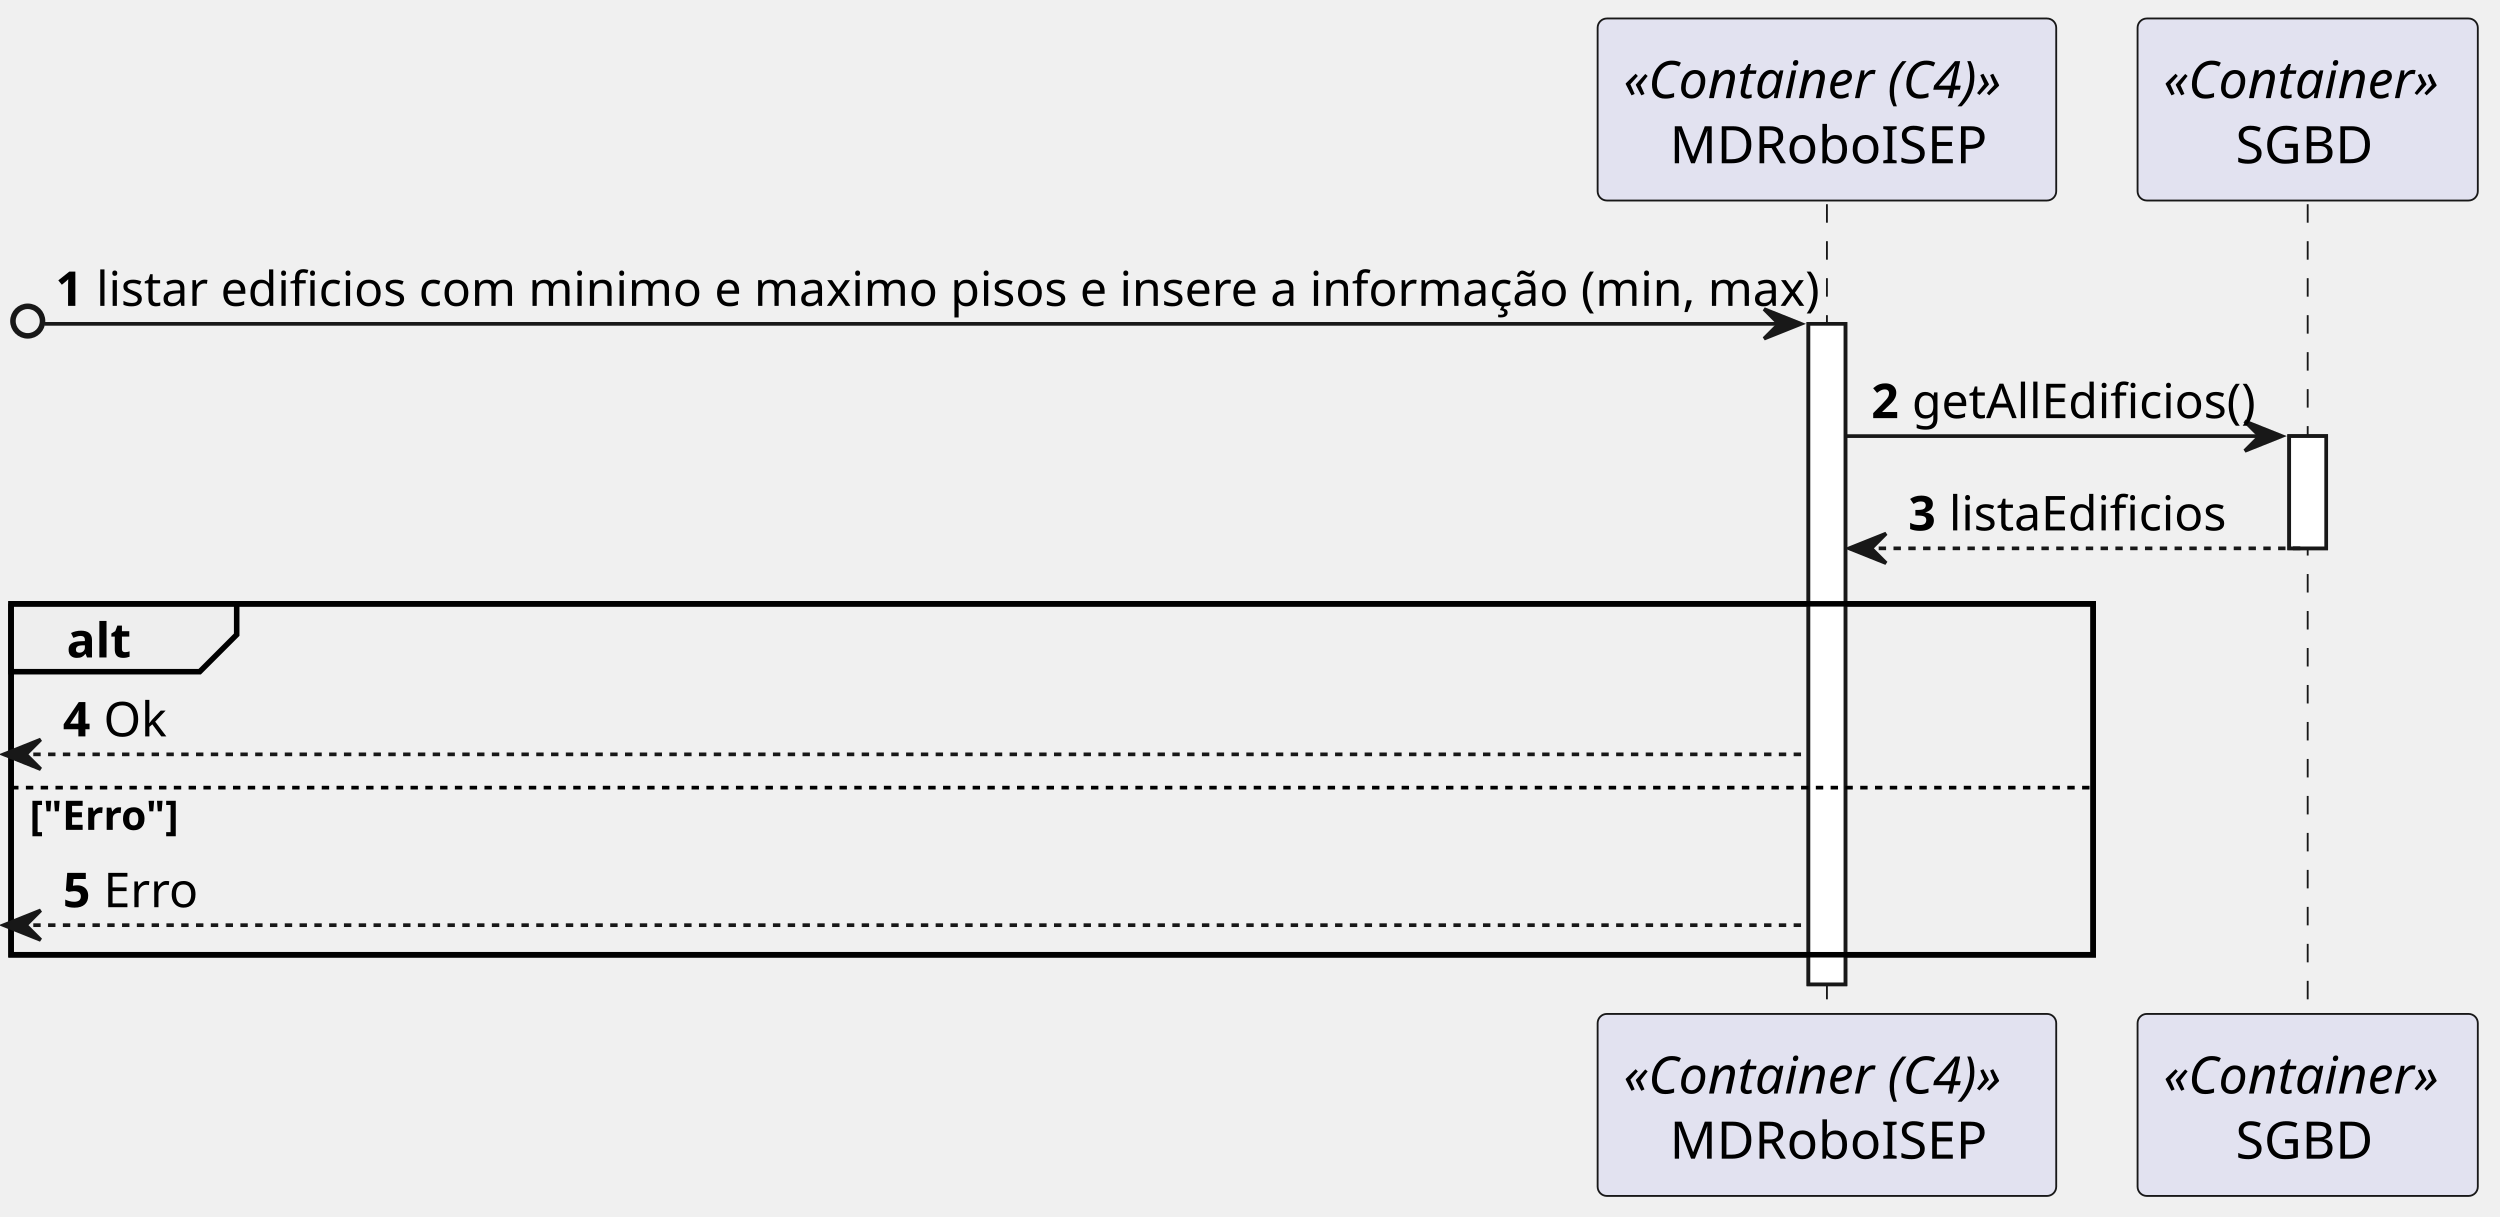
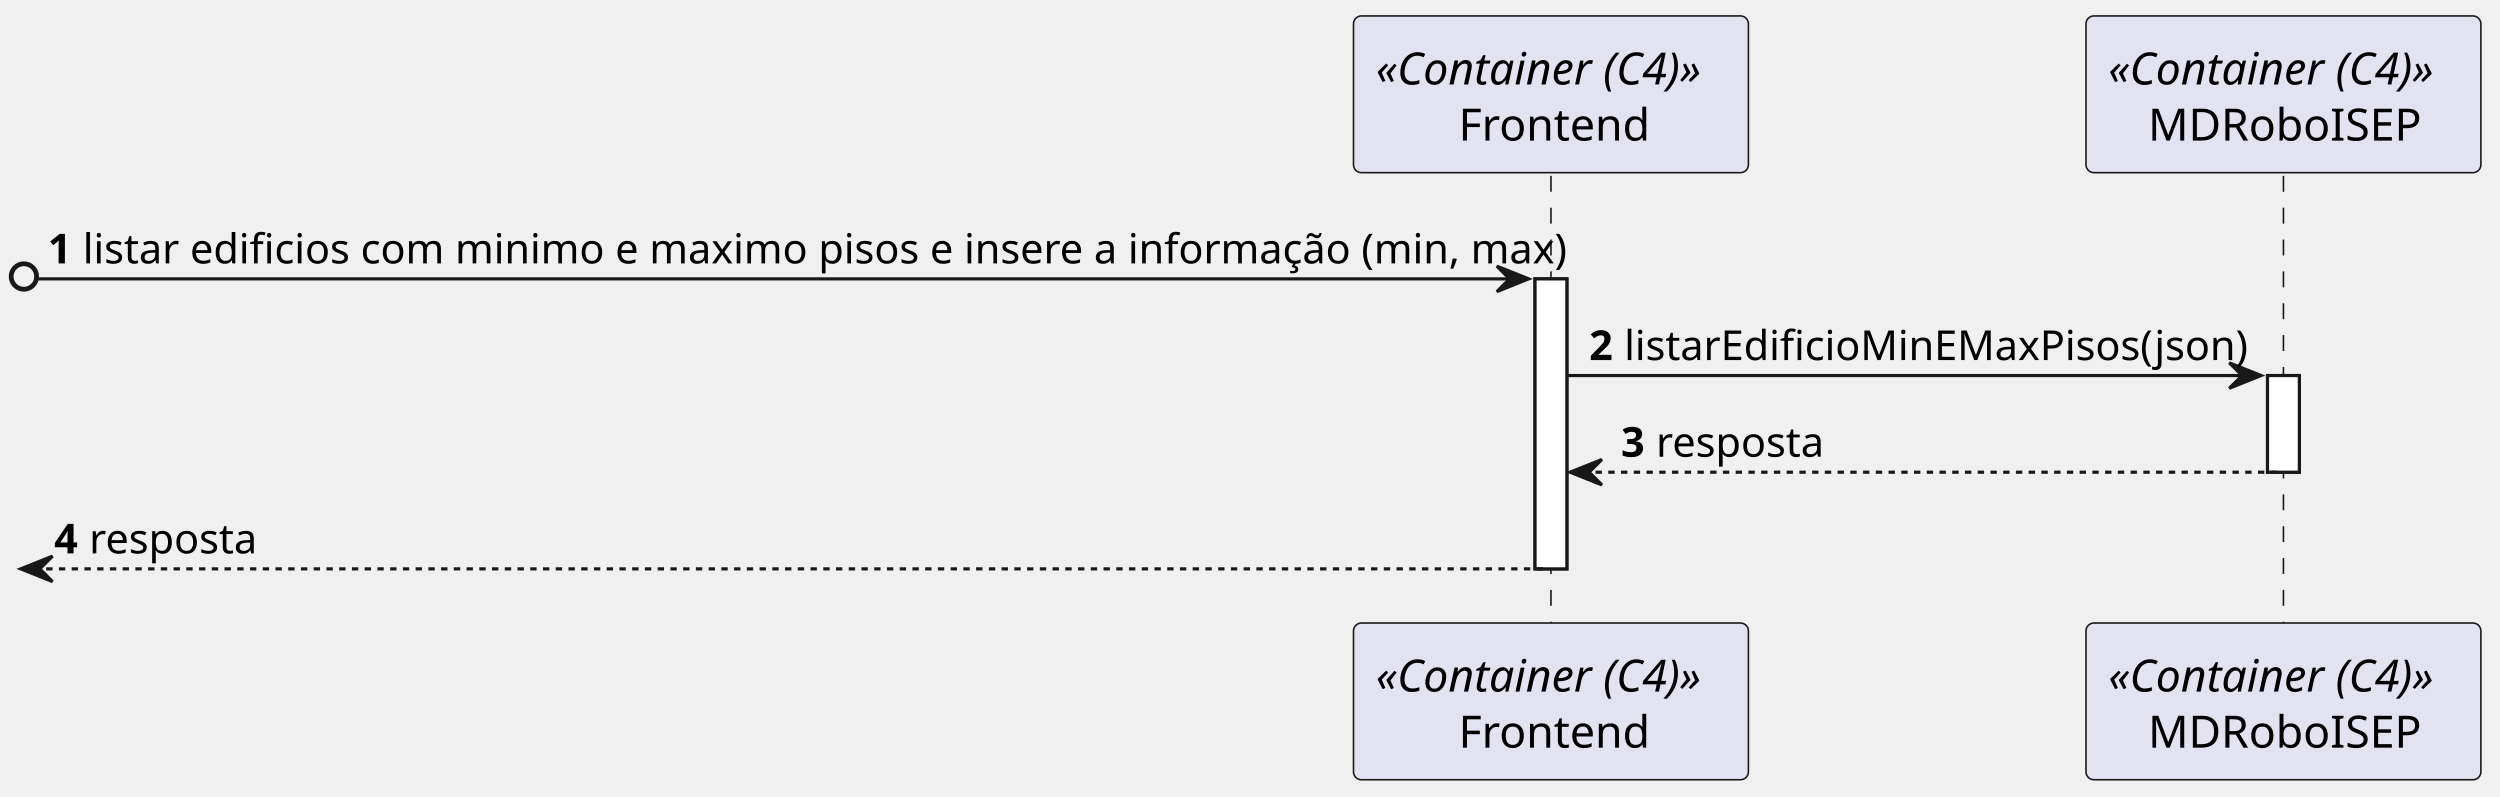
- <svg xmlns="http://www.w3.org/2000/svg" contentStyleType="text/css" height="329px" preserveAspectRatio="none" style="width:676px;height:329px;background:#FFFFFF;" version="1.1" viewBox="0 0 676 329" width="676px" zoomAndPan="magnify">
+ <svg xmlns="http://www.w3.org/2000/svg" contentStyleType="text/css" height="250px" preserveAspectRatio="none" style="width:785px;height:250px;background:#FFFFFF;" version="1.1" viewBox="0 0 785 250" width="785px" zoomAndPan="magnify">
  <defs />
  <g>
-     <rect fill="#FFFFFF" height="178.594" style="stroke:#181818;stroke-width:1.0;" width="10" x="489" y="87.57" />
-     <rect fill="#FFFFFF" height="30.352" style="stroke:#181818;stroke-width:1.0;" width="10" x="619" y="117.922" />
-     <rect fill="none" height="94.891" style="stroke:#000000;stroke-width:1.5;" width="563" x="3" y="163.273" />
-     <line style="stroke:#181818;stroke-width:0.5;stroke-dasharray:5.0,5.0;" x1="494" x2="494" y1="55.219" y2="275.164" />
-     <line style="stroke:#181818;stroke-width:0.5;stroke-dasharray:5.0,5.0;" x1="624" x2="624" y1="55.219" y2="275.164" />
-     <rect fill="#E2E2F0" height="49.219" rx="2.5" ry="2.5" style="stroke:#181818;stroke-width:0.5;" width="124" x="432" y="5" />
-     <text fill="#000000" font-family="sans-serif" font-size="14" font-style="italic" lengthAdjust="spacing" textLength="110" x="439" y="26.533">«Container (C4)»</text>
-     <text fill="#000000" font-family="sans-serif" font-size="14" lengthAdjust="spacing" textLength="85" x="451.5" y="44.143">MDRoboISEP</text>
-     <rect fill="#E2E2F0" height="49.219" rx="2.5" ry="2.5" style="stroke:#181818;stroke-width:0.5;" width="124" x="432" y="274.164" />
-     <text fill="#000000" font-family="sans-serif" font-size="14" font-style="italic" lengthAdjust="spacing" textLength="110" x="439" y="295.697">«Container (C4)»</text>
-     <text fill="#000000" font-family="sans-serif" font-size="14" lengthAdjust="spacing" textLength="85" x="451.5" y="313.307">MDRoboISEP</text>
-     <rect fill="#E2E2F0" height="49.219" rx="2.5" ry="2.5" style="stroke:#181818;stroke-width:0.5;" width="92" x="578" y="5" />
-     <text fill="#000000" font-family="sans-serif" font-size="14" font-style="italic" lengthAdjust="spacing" textLength="78" x="585" y="26.533">«Container»</text>
-     <text fill="#000000" font-family="sans-serif" font-size="14" lengthAdjust="spacing" textLength="39" x="604.5" y="44.143">SGBD</text>
-     <rect fill="#E2E2F0" height="49.219" rx="2.5" ry="2.5" style="stroke:#181818;stroke-width:0.5;" width="92" x="578" y="274.164" />
-     <text fill="#000000" font-family="sans-serif" font-size="14" font-style="italic" lengthAdjust="spacing" textLength="78" x="585" y="295.697">«Container»</text>
-     <text fill="#000000" font-family="sans-serif" font-size="14" lengthAdjust="spacing" textLength="39" x="604.5" y="313.307">SGBD</text>
-     <rect fill="#FFFFFF" height="178.594" style="stroke:#181818;stroke-width:1.0;" width="10" x="489" y="87.57" />
-     <rect fill="#FFFFFF" height="30.352" style="stroke:#181818;stroke-width:1.0;" width="10" x="619" y="117.922" />
+     <rect fill="#FFFFFF" height="91.055" style="stroke:#181818;stroke-width:1.0;" width="10" x="482" y="87.57" />
+     <rect fill="#FFFFFF" height="30.352" style="stroke:#181818;stroke-width:1.0;" width="10" x="712" y="117.922" />
+     <line style="stroke:#181818;stroke-width:0.5;stroke-dasharray:5.0,5.0;" x1="487" x2="487" y1="55.219" y2="196.625" />
+     <line style="stroke:#181818;stroke-width:0.5;stroke-dasharray:5.0,5.0;" x1="717" x2="717" y1="55.219" y2="196.625" />
+     <rect fill="#E2E2F0" height="49.219" rx="2.5" ry="2.5" style="stroke:#181818;stroke-width:0.5;" width="124" x="425" y="5" />
+     <text fill="#000000" font-family="sans-serif" font-size="14" font-style="italic" lengthAdjust="spacing" textLength="110" x="432" y="26.533">«Container (C4)»</text>
+     <text fill="#000000" font-family="sans-serif" font-size="14" lengthAdjust="spacing" textLength="58" x="458" y="44.143">Frontend</text>
+     <rect fill="#E2E2F0" height="49.219" rx="2.5" ry="2.5" style="stroke:#181818;stroke-width:0.5;" width="124" x="425" y="195.625" />
+     <text fill="#000000" font-family="sans-serif" font-size="14" font-style="italic" lengthAdjust="spacing" textLength="110" x="432" y="217.158">«Container (C4)»</text>
+     <text fill="#000000" font-family="sans-serif" font-size="14" lengthAdjust="spacing" textLength="58" x="458" y="234.768">Frontend</text>
+     <rect fill="#E2E2F0" height="49.219" rx="2.5" ry="2.5" style="stroke:#181818;stroke-width:0.5;" width="124" x="655" y="5" />
+     <text fill="#000000" font-family="sans-serif" font-size="14" font-style="italic" lengthAdjust="spacing" textLength="110" x="662" y="26.533">«Container (C4)»</text>
+     <text fill="#000000" font-family="sans-serif" font-size="14" lengthAdjust="spacing" textLength="85" x="674.5" y="44.143">MDRoboISEP</text>
+     <rect fill="#E2E2F0" height="49.219" rx="2.5" ry="2.5" style="stroke:#181818;stroke-width:0.5;" width="124" x="655" y="195.625" />
+     <text fill="#000000" font-family="sans-serif" font-size="14" font-style="italic" lengthAdjust="spacing" textLength="110" x="662" y="217.158">«Container (C4)»</text>
+     <text fill="#000000" font-family="sans-serif" font-size="14" lengthAdjust="spacing" textLength="85" x="674.5" y="234.768">MDRoboISEP</text>
+     <rect fill="#FFFFFF" height="91.055" style="stroke:#181818;stroke-width:1.0;" width="10" x="482" y="87.57" />
+     <rect fill="#FFFFFF" height="30.352" style="stroke:#181818;stroke-width:1.0;" width="10" x="712" y="117.922" />
    <ellipse cx="7.5" cy="86.82" fill="none" rx="4" ry="4" style="stroke:#181818;stroke-width:1.5;" />
-     <polygon fill="#181818" points="477,83.57,487,87.57,477,91.57,481,87.57" style="stroke:#181818;stroke-width:1.0;" />
-     <line style="stroke:#181818;stroke-width:1.0;" x1="12" x2="483" y1="87.57" y2="87.57" />
+     <polygon fill="#181818" points="470,83.57,480,87.57,470,91.57,474,87.57" style="stroke:#181818;stroke-width:1.0;" />
+     <line style="stroke:#181818;stroke-width:1.0;" x1="12" x2="476" y1="87.57" y2="87.57" />
    <text fill="#000000" font-family="sans-serif" font-size="13" font-weight="bold" lengthAdjust="spacing" textLength="7" x="15" y="82.714">1</text>
    <text fill="#000000" font-family="sans-serif" font-size="13" lengthAdjust="spacing" textLength="444" x="26" y="82.714">listar edificios com minimo e maximo pisos e insere a informação (min, max)</text>
-     <polygon fill="#181818" points="607,113.922,617,117.922,607,121.922,611,117.922" style="stroke:#181818;stroke-width:1.0;" />
-     <line style="stroke:#181818;stroke-width:1.0;" x1="499" x2="613" y1="117.922" y2="117.922" />
-     <text fill="#000000" font-family="sans-serif" font-size="13" font-weight="bold" lengthAdjust="spacing" textLength="7" x="506" y="113.065">2</text>
-     <text fill="#000000" font-family="sans-serif" font-size="13" lengthAdjust="spacing" textLength="90" x="517" y="113.065">getAllEdificios()</text>
-     <polygon fill="#181818" points="510,144.273,500,148.273,510,152.273,506,148.273" style="stroke:#181818;stroke-width:1.0;" />
-     <line style="stroke:#181818;stroke-width:1.0;stroke-dasharray:2.0,2.0;" x1="504" x2="623" y1="148.273" y2="148.273" />
-     <text fill="#000000" font-family="sans-serif" font-size="13" font-weight="bold" lengthAdjust="spacing" textLength="7" x="516" y="143.417">3</text>
-     <text fill="#000000" font-family="sans-serif" font-size="13" lengthAdjust="spacing" textLength="73" x="527" y="143.417">listaEdificios</text>
-     <path d="M3,163.273 L64,163.273 L64,171.625 L54,181.625 L3,181.625 L3,163.273 " fill="#EEEEEE" style="stroke:#000000;stroke-width:1.5;" />
-     <rect fill="none" height="94.891" style="stroke:#000000;stroke-width:1.5;" width="563" x="3" y="163.273" />
-     <text fill="#000000" font-family="sans-serif" font-size="13" font-weight="bold" lengthAdjust="spacing" textLength="16" x="18" y="177.769">alt</text>
-     <polygon fill="#181818" points="11,199.977,1,203.977,11,207.977,7,203.977" style="stroke:#181818;stroke-width:1.0;" />
-     <line style="stroke:#181818;stroke-width:1.0;stroke-dasharray:2.0,2.0;" x1="5" x2="488" y1="203.977" y2="203.977" />
-     <text fill="#000000" font-family="sans-serif" font-size="13" font-weight="bold" lengthAdjust="spacing" textLength="7" x="17" y="199.12">4</text>
-     <text fill="#000000" font-family="sans-serif" font-size="13" lengthAdjust="spacing" textLength="17" x="28" y="199.12">Ok</text>
-     <line style="stroke:#000000;stroke-width:1.0;stroke-dasharray:2.0,2.0;" x1="3" x2="566" y1="212.977" y2="212.977" />
-     <text fill="#000000" font-family="sans-serif" font-size="11" font-weight="bold" lengthAdjust="spacing" textLength="41" x="8" y="224.395">["Erro"]</text>
-     <polygon fill="#181818" points="11,246.164,1,250.164,11,254.164,7,250.164" style="stroke:#181818;stroke-width:1.0;" />
-     <line style="stroke:#181818;stroke-width:1.0;stroke-dasharray:2.0,2.0;" x1="5" x2="488" y1="250.164" y2="250.164" />
-     <text fill="#000000" font-family="sans-serif" font-size="13" font-weight="bold" lengthAdjust="spacing" textLength="7" x="17" y="245.308">5</text>
-     <text fill="#000000" font-family="sans-serif" font-size="13" lengthAdjust="spacing" textLength="24" x="28" y="245.308">Erro</text>
+     <polygon fill="#181818" points="700,113.922,710,117.922,700,121.922,704,117.922" style="stroke:#181818;stroke-width:1.0;" />
+     <line style="stroke:#181818;stroke-width:1.0;" x1="492" x2="706" y1="117.922" y2="117.922" />
+     <text fill="#000000" font-family="sans-serif" font-size="13" font-weight="bold" lengthAdjust="spacing" textLength="7" x="499" y="113.065">2</text>
+     <text fill="#000000" font-family="sans-serif" font-size="13" lengthAdjust="spacing" textLength="190" x="510" y="113.065">listarEdificioMinEMaxPisos(json)</text>
+     <polygon fill="#181818" points="503,144.273,493,148.273,503,152.273,499,148.273" style="stroke:#181818;stroke-width:1.0;" />
+     <line style="stroke:#181818;stroke-width:1.0;stroke-dasharray:2.0,2.0;" x1="497" x2="716" y1="148.273" y2="148.273" />
+     <text fill="#000000" font-family="sans-serif" font-size="13" font-weight="bold" lengthAdjust="spacing" textLength="7" x="509" y="143.417">3</text>
+     <text fill="#000000" font-family="sans-serif" font-size="13" lengthAdjust="spacing" textLength="50" x="520" y="143.417">resposta</text>
+     <polygon fill="#181818" points="16.5,174.625,6.5,178.625,16.5,182.625,12.5,178.625" style="stroke:#181818;stroke-width:1.0;" />
+     <line style="stroke:#181818;stroke-width:1.0;stroke-dasharray:2.0,2.0;" x1="14.5" x2="486" y1="178.625" y2="178.625" />
+     <text fill="#000000" font-family="sans-serif" font-size="13" font-weight="bold" lengthAdjust="spacing" textLength="7" x="17" y="173.769">4</text>
+     <text fill="#000000" font-family="sans-serif" font-size="13" lengthAdjust="spacing" textLength="50" x="28" y="173.769">resposta</text>
  </g>
</svg>
